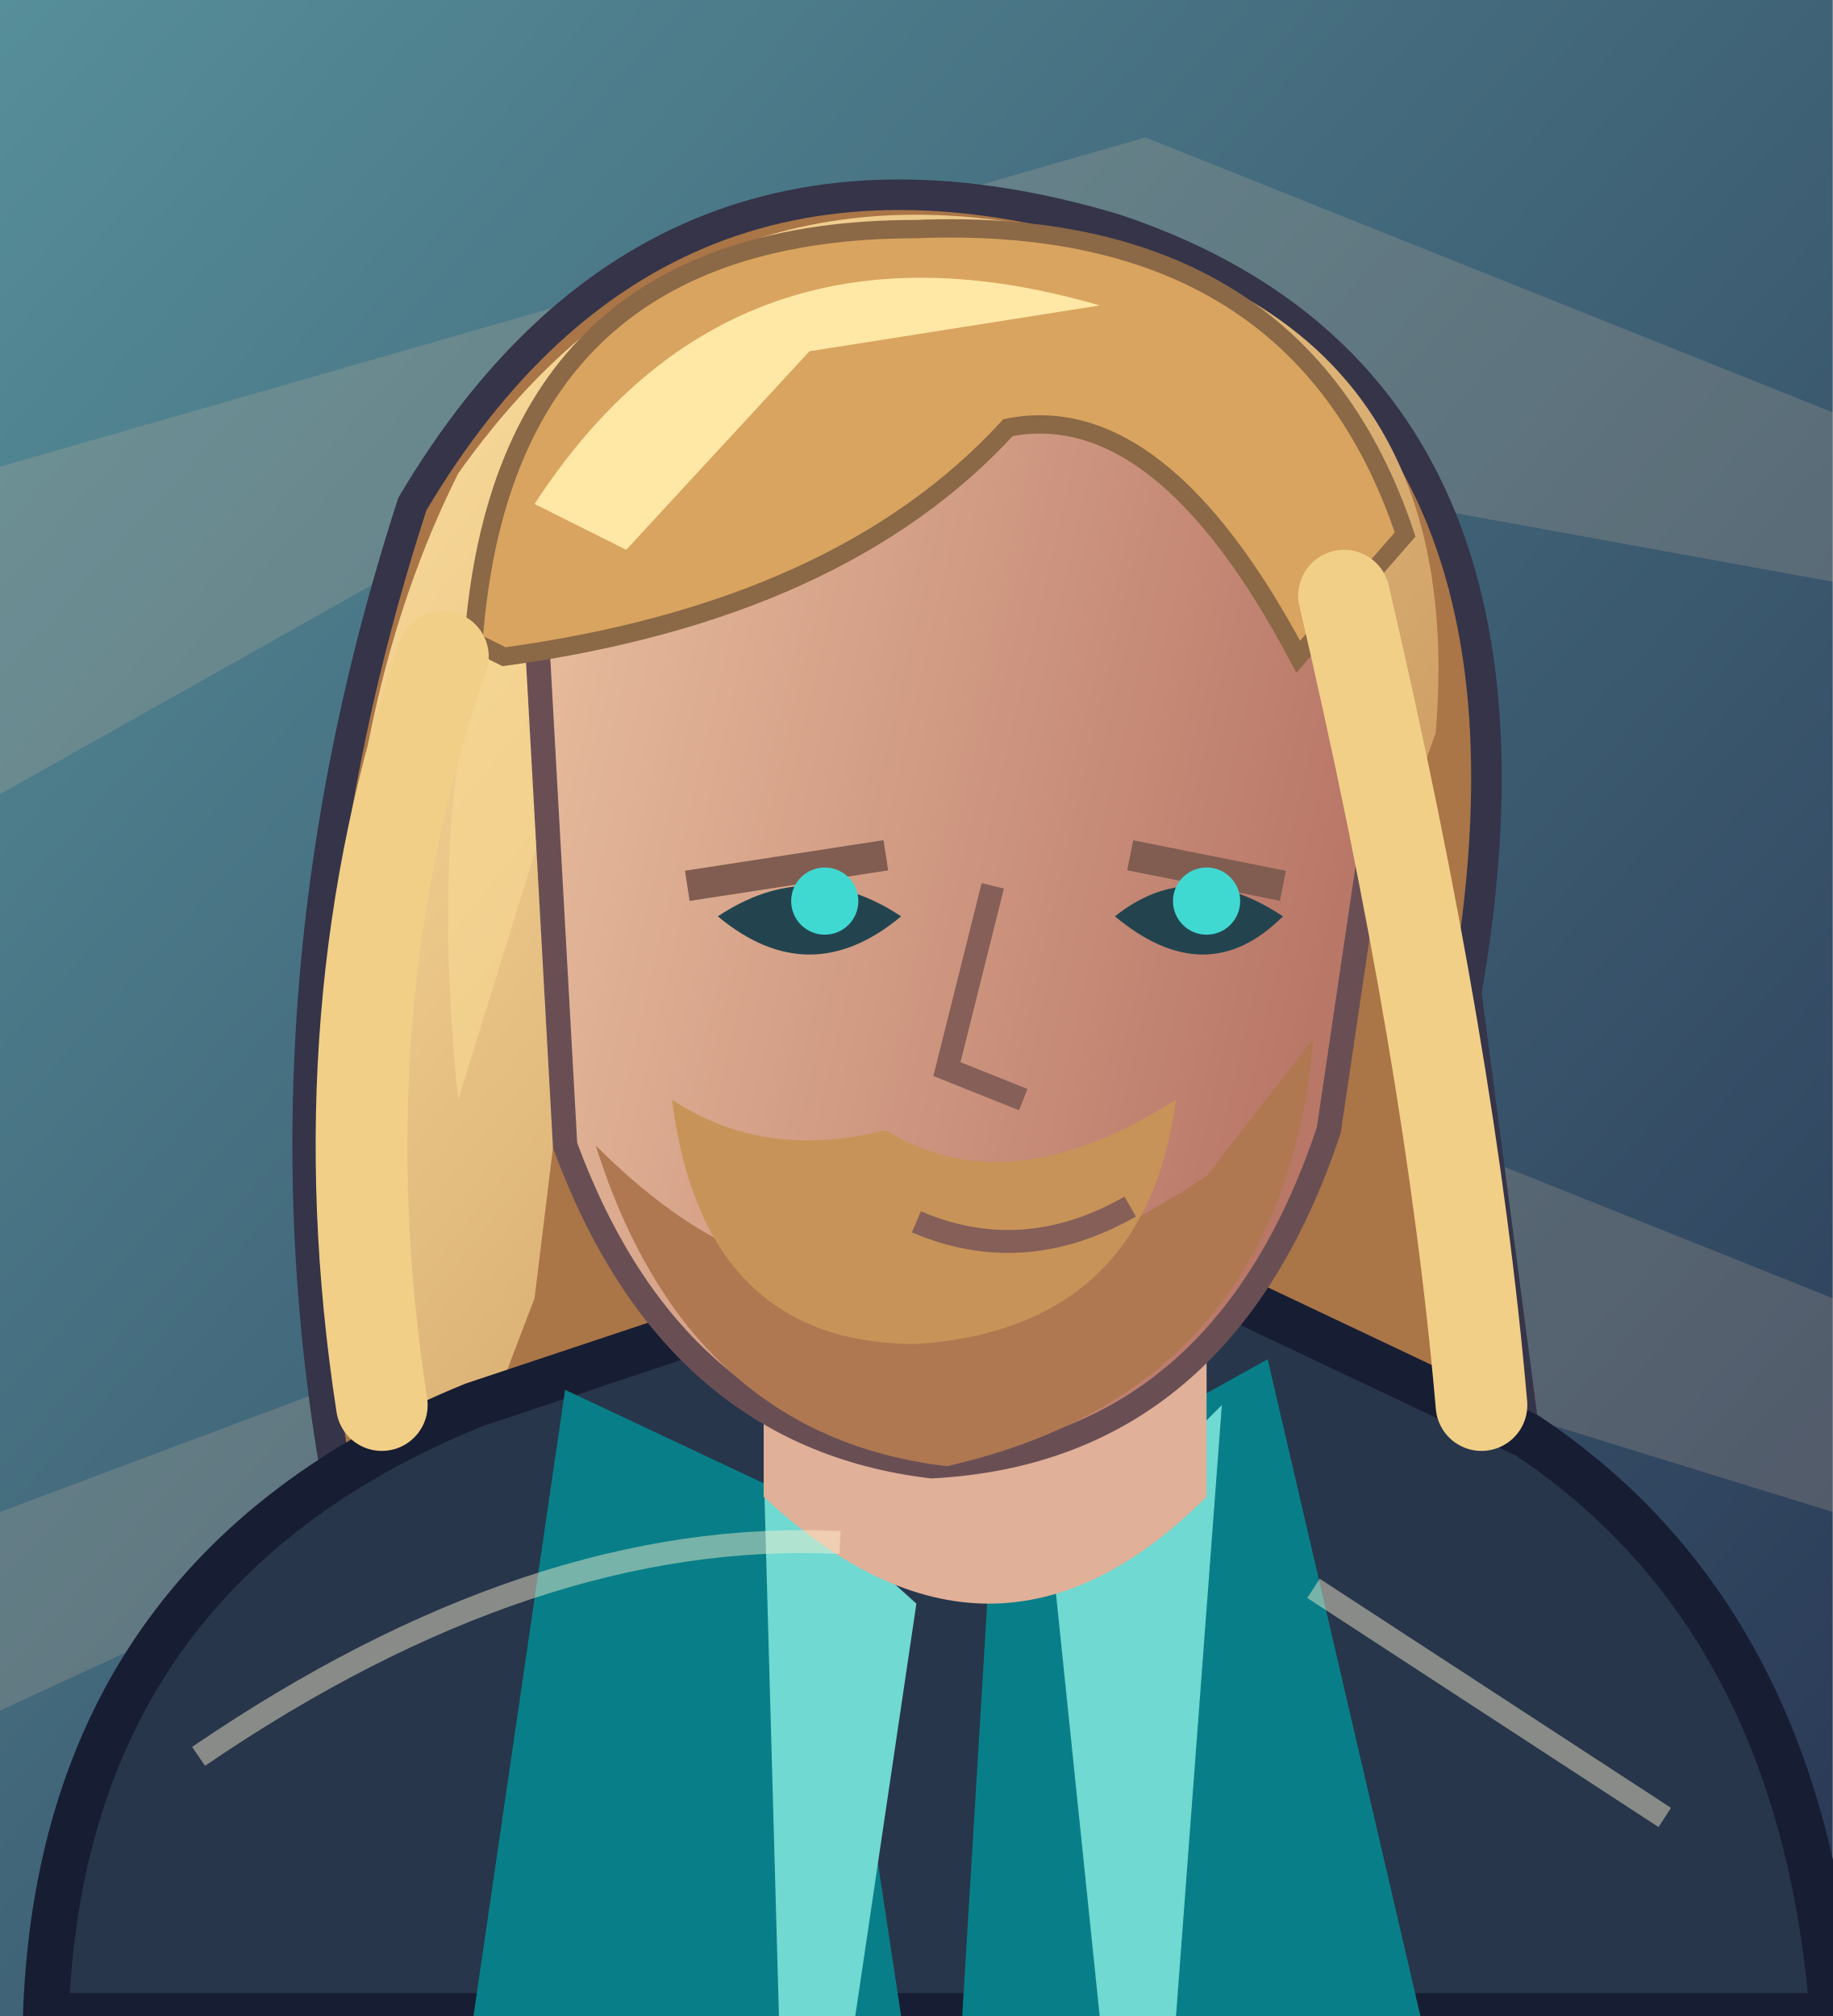
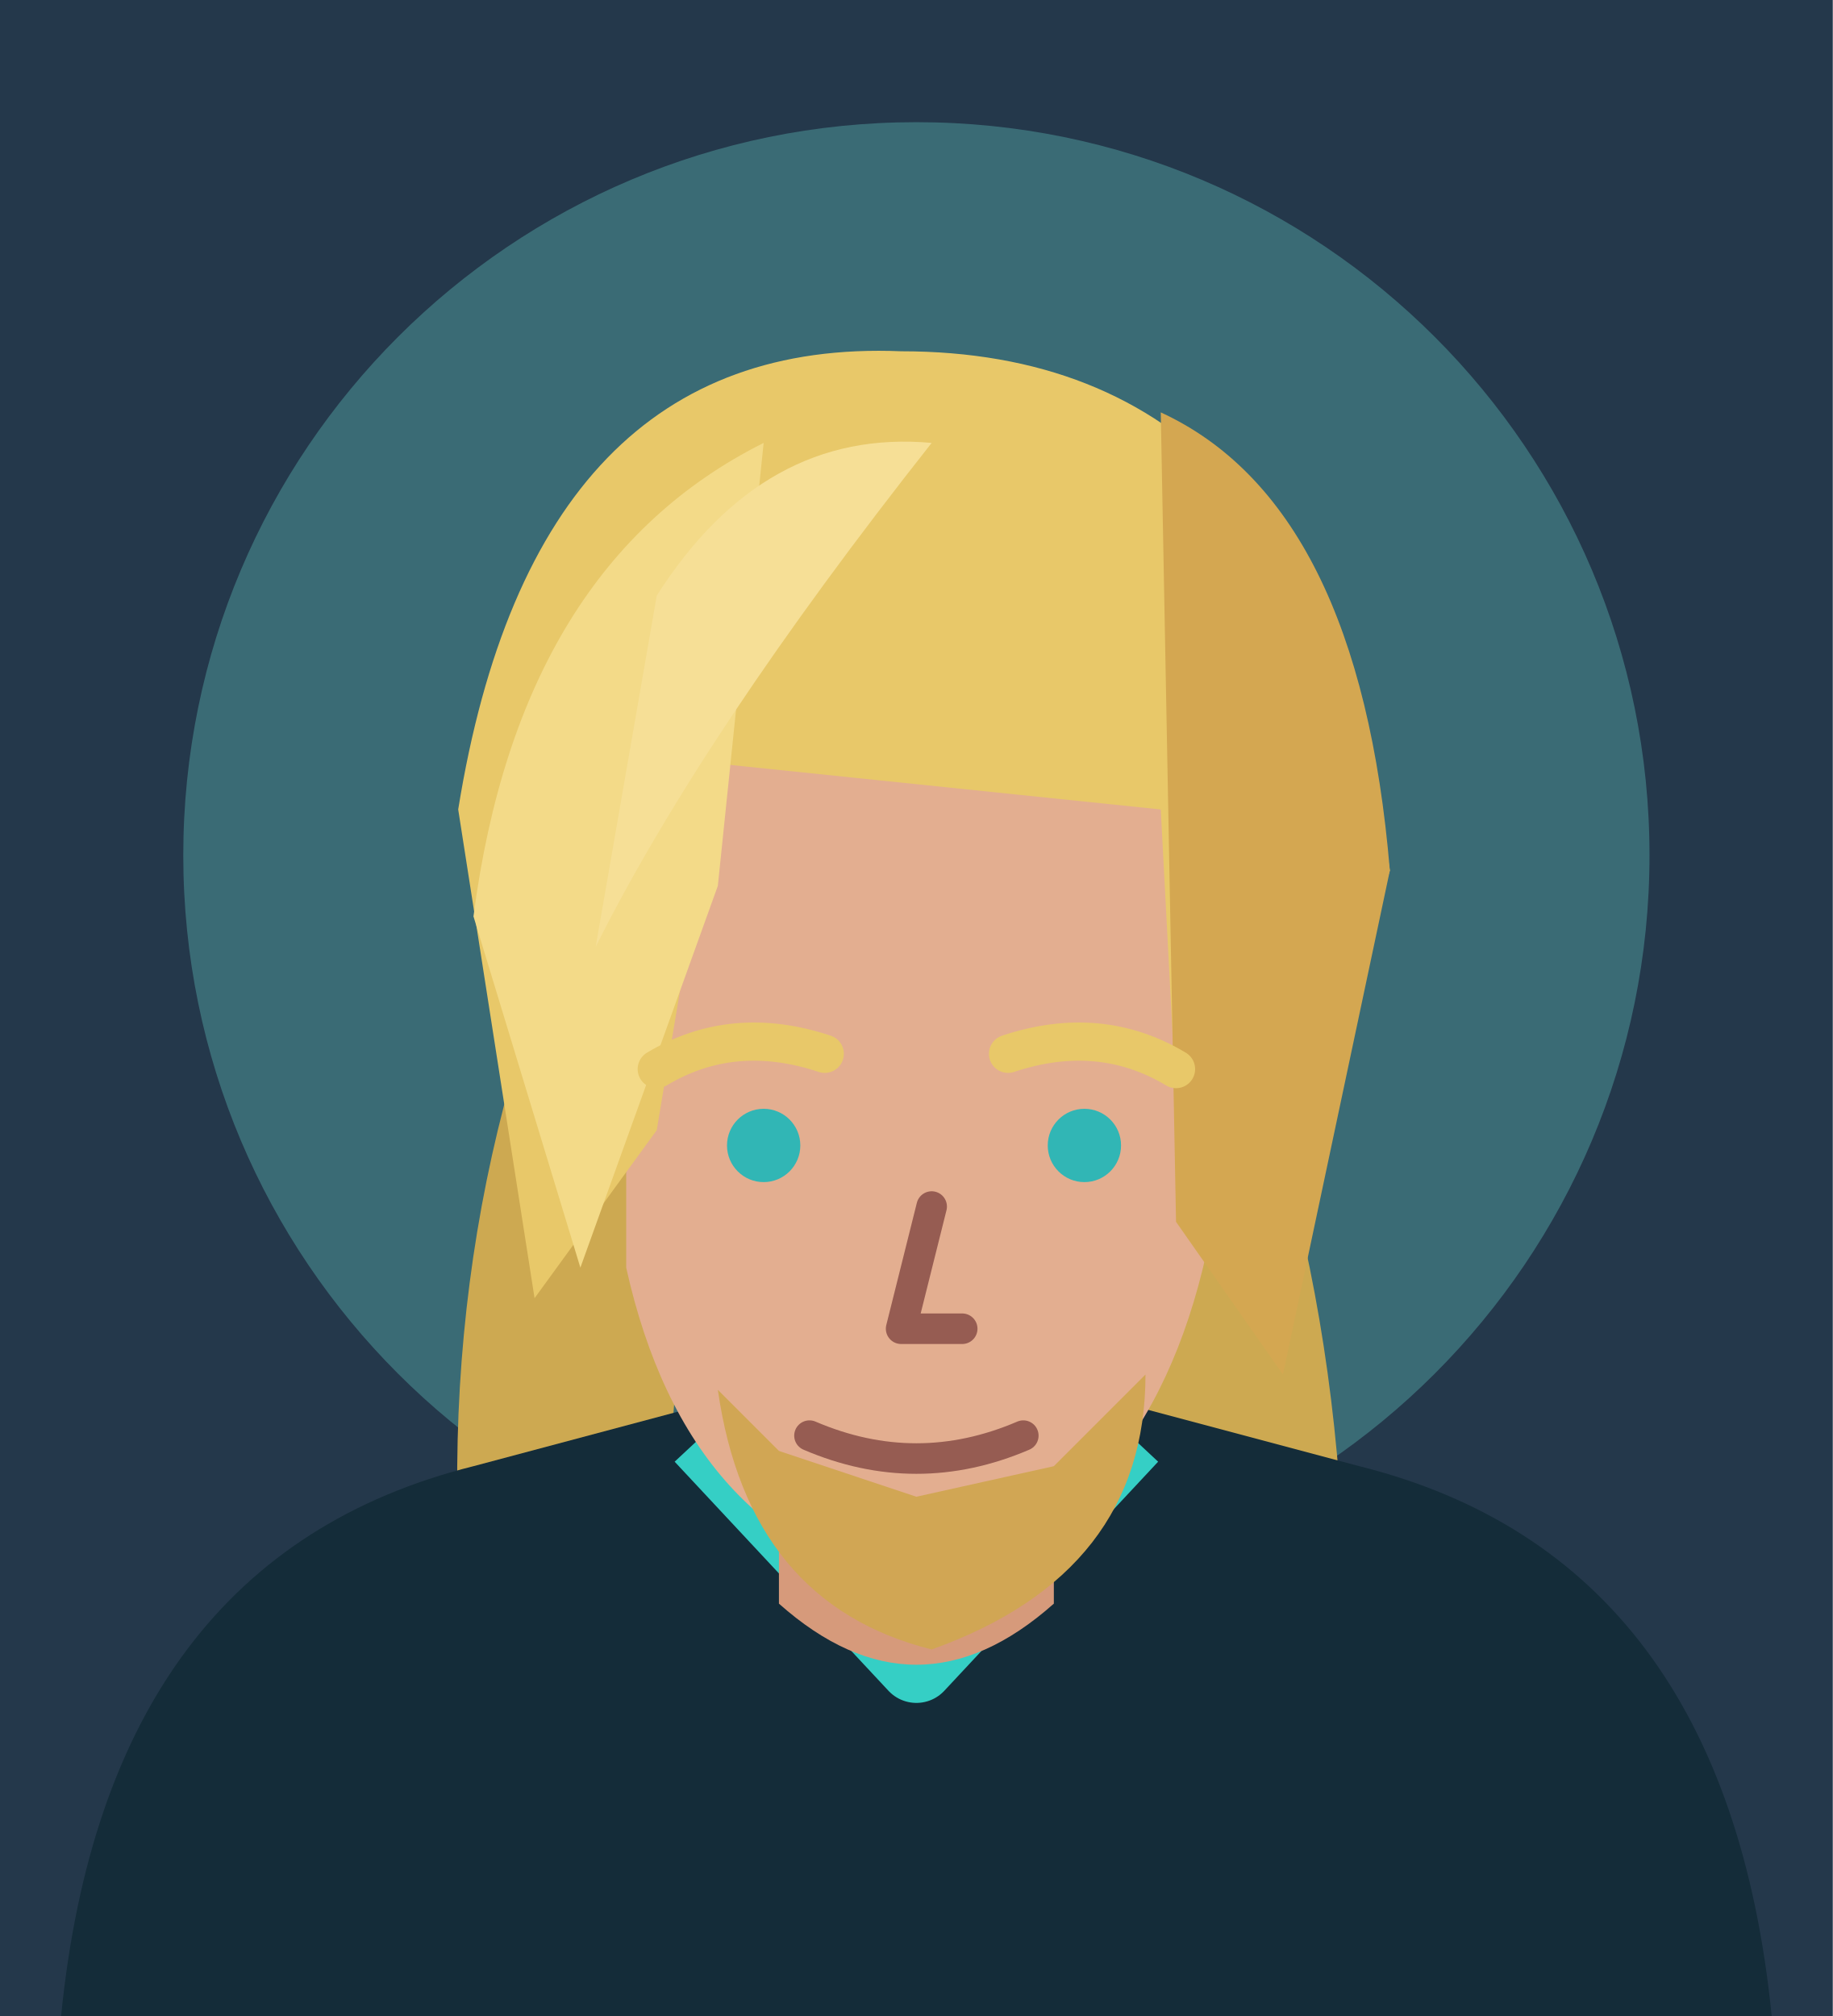
- <svg xmlns="http://www.w3.org/2000/svg" viewBox="0 0 120 132">
-   <defs>
-     <linearGradient id="bg" x2="1" y2="1">
-       <stop stop-color="#568e99" />
-       <stop offset="1" stop-color="#293754" />
-     </linearGradient>
-     <linearGradient id="skin" x2="1" y2=".3">
-       <stop stop-color="#eac0a0" />
-       <stop offset="1" stop-color="#b97768" />
-     </linearGradient>
-     <linearGradient id="hair" x2="1" y2="1">
-       <stop stop-color="#ffe3a1" />
-       <stop offset="1" stop-color="#b9824c" />
-     </linearGradient>
-   </defs>
-   <path fill="url(#bg)" d="M0 0h120v132H0z" />
-   <path fill="#dbbca0" opacity=".2" d="m-5 32 80-23 50 20v10L48 25 0 52zM0 99l80-30 40 16v14L65 82 0 112z" />
-   <path fill="#aa7547" stroke="#353449" stroke-width="2" d="M24 106Q15 70 27 33 43 6 73 15q30 10 23 50l5 38-21 12-55-2z" />
-   <path fill="url(#hair)" d="M25 94Q18 55 30 31 47 7 76 17q20 7 18 31l-9 25-6-35-38-2-6 49-8 21z" />
-   <path fill="#f8d995" opacity=".6" d="M30 72Q26 34 46 22q23-11 39 2-34-7-46 19z" />
-   <path fill="#27364b" stroke="#171d32" stroke-width="3" d="M3 132q1-29 28-40l21-7 13 12 16-12 19 9q18 12 20 38z" />
-   <path fill="#087f88" d="m37 91 17 8 5 33H31zm46-2-18 10-2 33h30z" />
-   <path fill="#6fd9d2" d="m50 96 10 9-4 27h-5zm19 7 11-11-3 40h-5z" />
-   <path fill="#e1b098" d="M50 72h29v26q-14 14-29 0z" />
-   <path fill="url(#skin)" stroke="#694f54" stroke-width="1.6" d="M35 39q8-15 27-15 25 0 29 23l-4 27q-7 21-26 22-17-2-24-21z" />
-   <path fill="#af7851" d="M39 75q10 10 19 8 9 2 21-6l7-9q-2 23-24 28-17-2-23-21z" />
-   <path fill="#c89358" d="M44 72q6 4 14 2 8 5 19-2-2 15-17 16-14 0-16-16z" />
-   <path fill="#d9a45f" stroke="#8b6846" stroke-width="1.2" d="M31 42Q33 15 60 15q25-1 32 20l-7 8q-9-17-19-15-11 12-33 15z" />
-   <path fill="#ffe7a6" d="M35 33q13-20 37-13l-19 3-12 13z" />
-   <path fill="none" stroke="#f2cf87" stroke-width="6" stroke-linecap="round" d="M29 43q-8 23-4 49m63-53q7 30 9 53" />
-   <path fill="none" stroke="#805d50" stroke-width="2" d="m45 58 13-2m16 0 10 2" />
-   <path fill="#23444e" d="M47 60q6-4 12 0-6 5-12 0zm26 0q5-4 11 0-5 5-11 0z" />
-   <circle cx="54" cy="59" r="2.2" fill="#40d9d2" />
-   <circle cx="79" cy="59" r="2.2" fill="#40d9d2" />
-   <path fill="none" stroke="#855f58" stroke-width="1.5" d="m65 58-3 12 5 2m-7 8q7 3 14-1" />
-   <path fill="none" stroke="#fff1d0" opacity=".45" stroke-width="1.5" d="M13 115q22-15 42-14m31 3 23 15" />
+ <svg xmlns="http://www.w3.org/2000/svg" viewBox="0 0 120 132" role="img">
+   <rect width="120" height="132" fill="#24384b" />
+   <circle cx="60" cy="56" r="48" fill="#3a6b75" />
+   <path d="M38 58 Q27 83 31 112 L43 106 46 69 M77 58 Q89 81 88 112 L76 106 72 66Z" fill="#cda951" />
+   <path d="M4 132 Q7 102 31 96 L46 92 60 109 74 92 89 96 Q113 102 116 132Z" fill="#142c39" />
+   <path d="M46 94 L60 109 74 94" fill="none" stroke="#35cfc5" stroke-width="5" stroke-linejoin="round" />
+   <path d="M51 90 L51 105 Q60 113 69 105 L69 90Z" fill="#d69a7b" />
+   <path d="M41 55 Q43 37 60 37 Q79 37 80 56 L79 82 Q75 100 60 104 Q45 101 41 83Z" fill="#e3ae90" />
+   <path d="M30 53 Q35 22 59 23 Q86 23 91 57 L83 82 77 72 76 53 47 50 43 74 35 85Z" fill="#e8c869" />
+   <path d="M31 60 Q34 37 50 29 L47 58 38 83Z" fill="#f3da88" />
+   <path d="M76 27 Q89 33 91 57 L84 90 77 80Z" fill="#d4a751" />
+   <path d="M43 70 Q48 67 54 69 M66 69 Q72 67 77 70" fill="none" stroke="#e8c869" stroke-width="2.5" stroke-linecap="round" />
+   <circle cx="50" cy="75" r="2.4" fill="#31b6b5" />
+   <circle cx="71" cy="75" r="2.4" fill="#31b6b5" />
+   <path d="M61 79 L59 87 63 87" fill="none" stroke="#965c52" stroke-width="2" stroke-linecap="round" stroke-linejoin="round" />
+   <path d="M53 94 Q60 97 67 94" fill="none" stroke="#965c52" stroke-width="2" stroke-linecap="round" />
+   <path d="M47 91 Q49 105 61 108 Q75 103 75 90 L69 96 60 98 51 95Z" fill="#d1a654" />
+   <path d="M43 39 Q50 28 61 29 Q46 48 39 62Z" fill="#f6df96" />
</svg>
